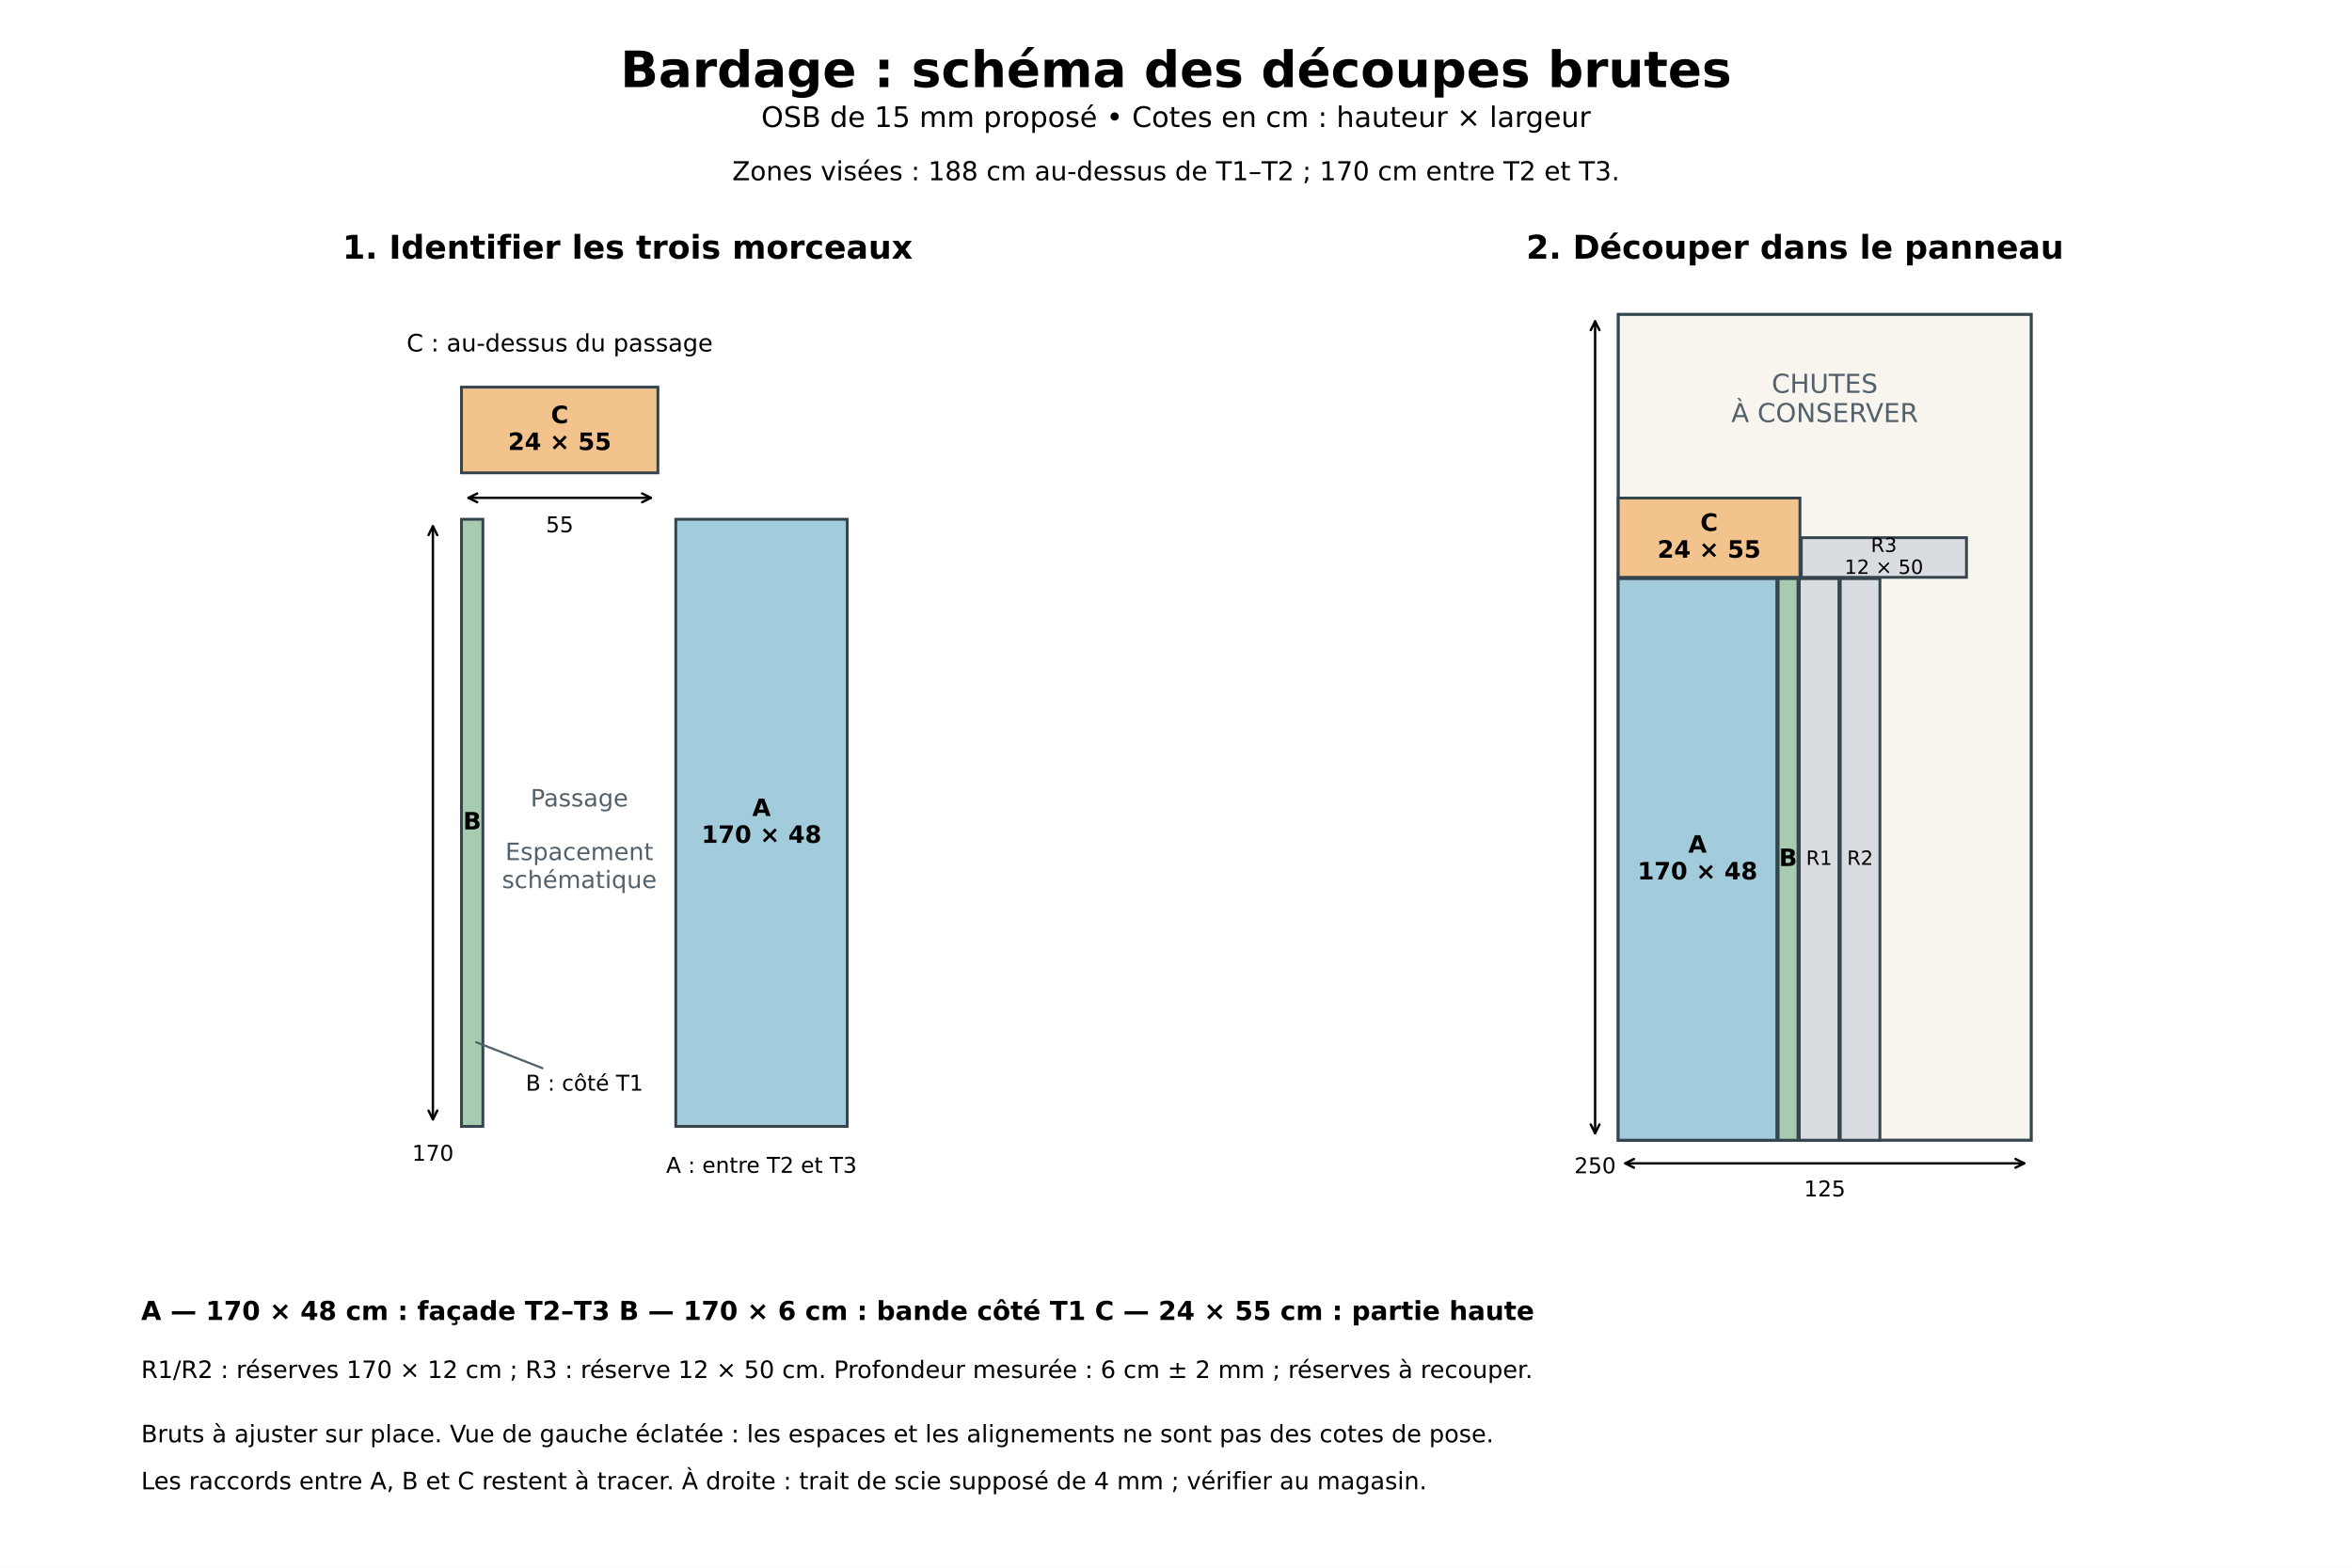
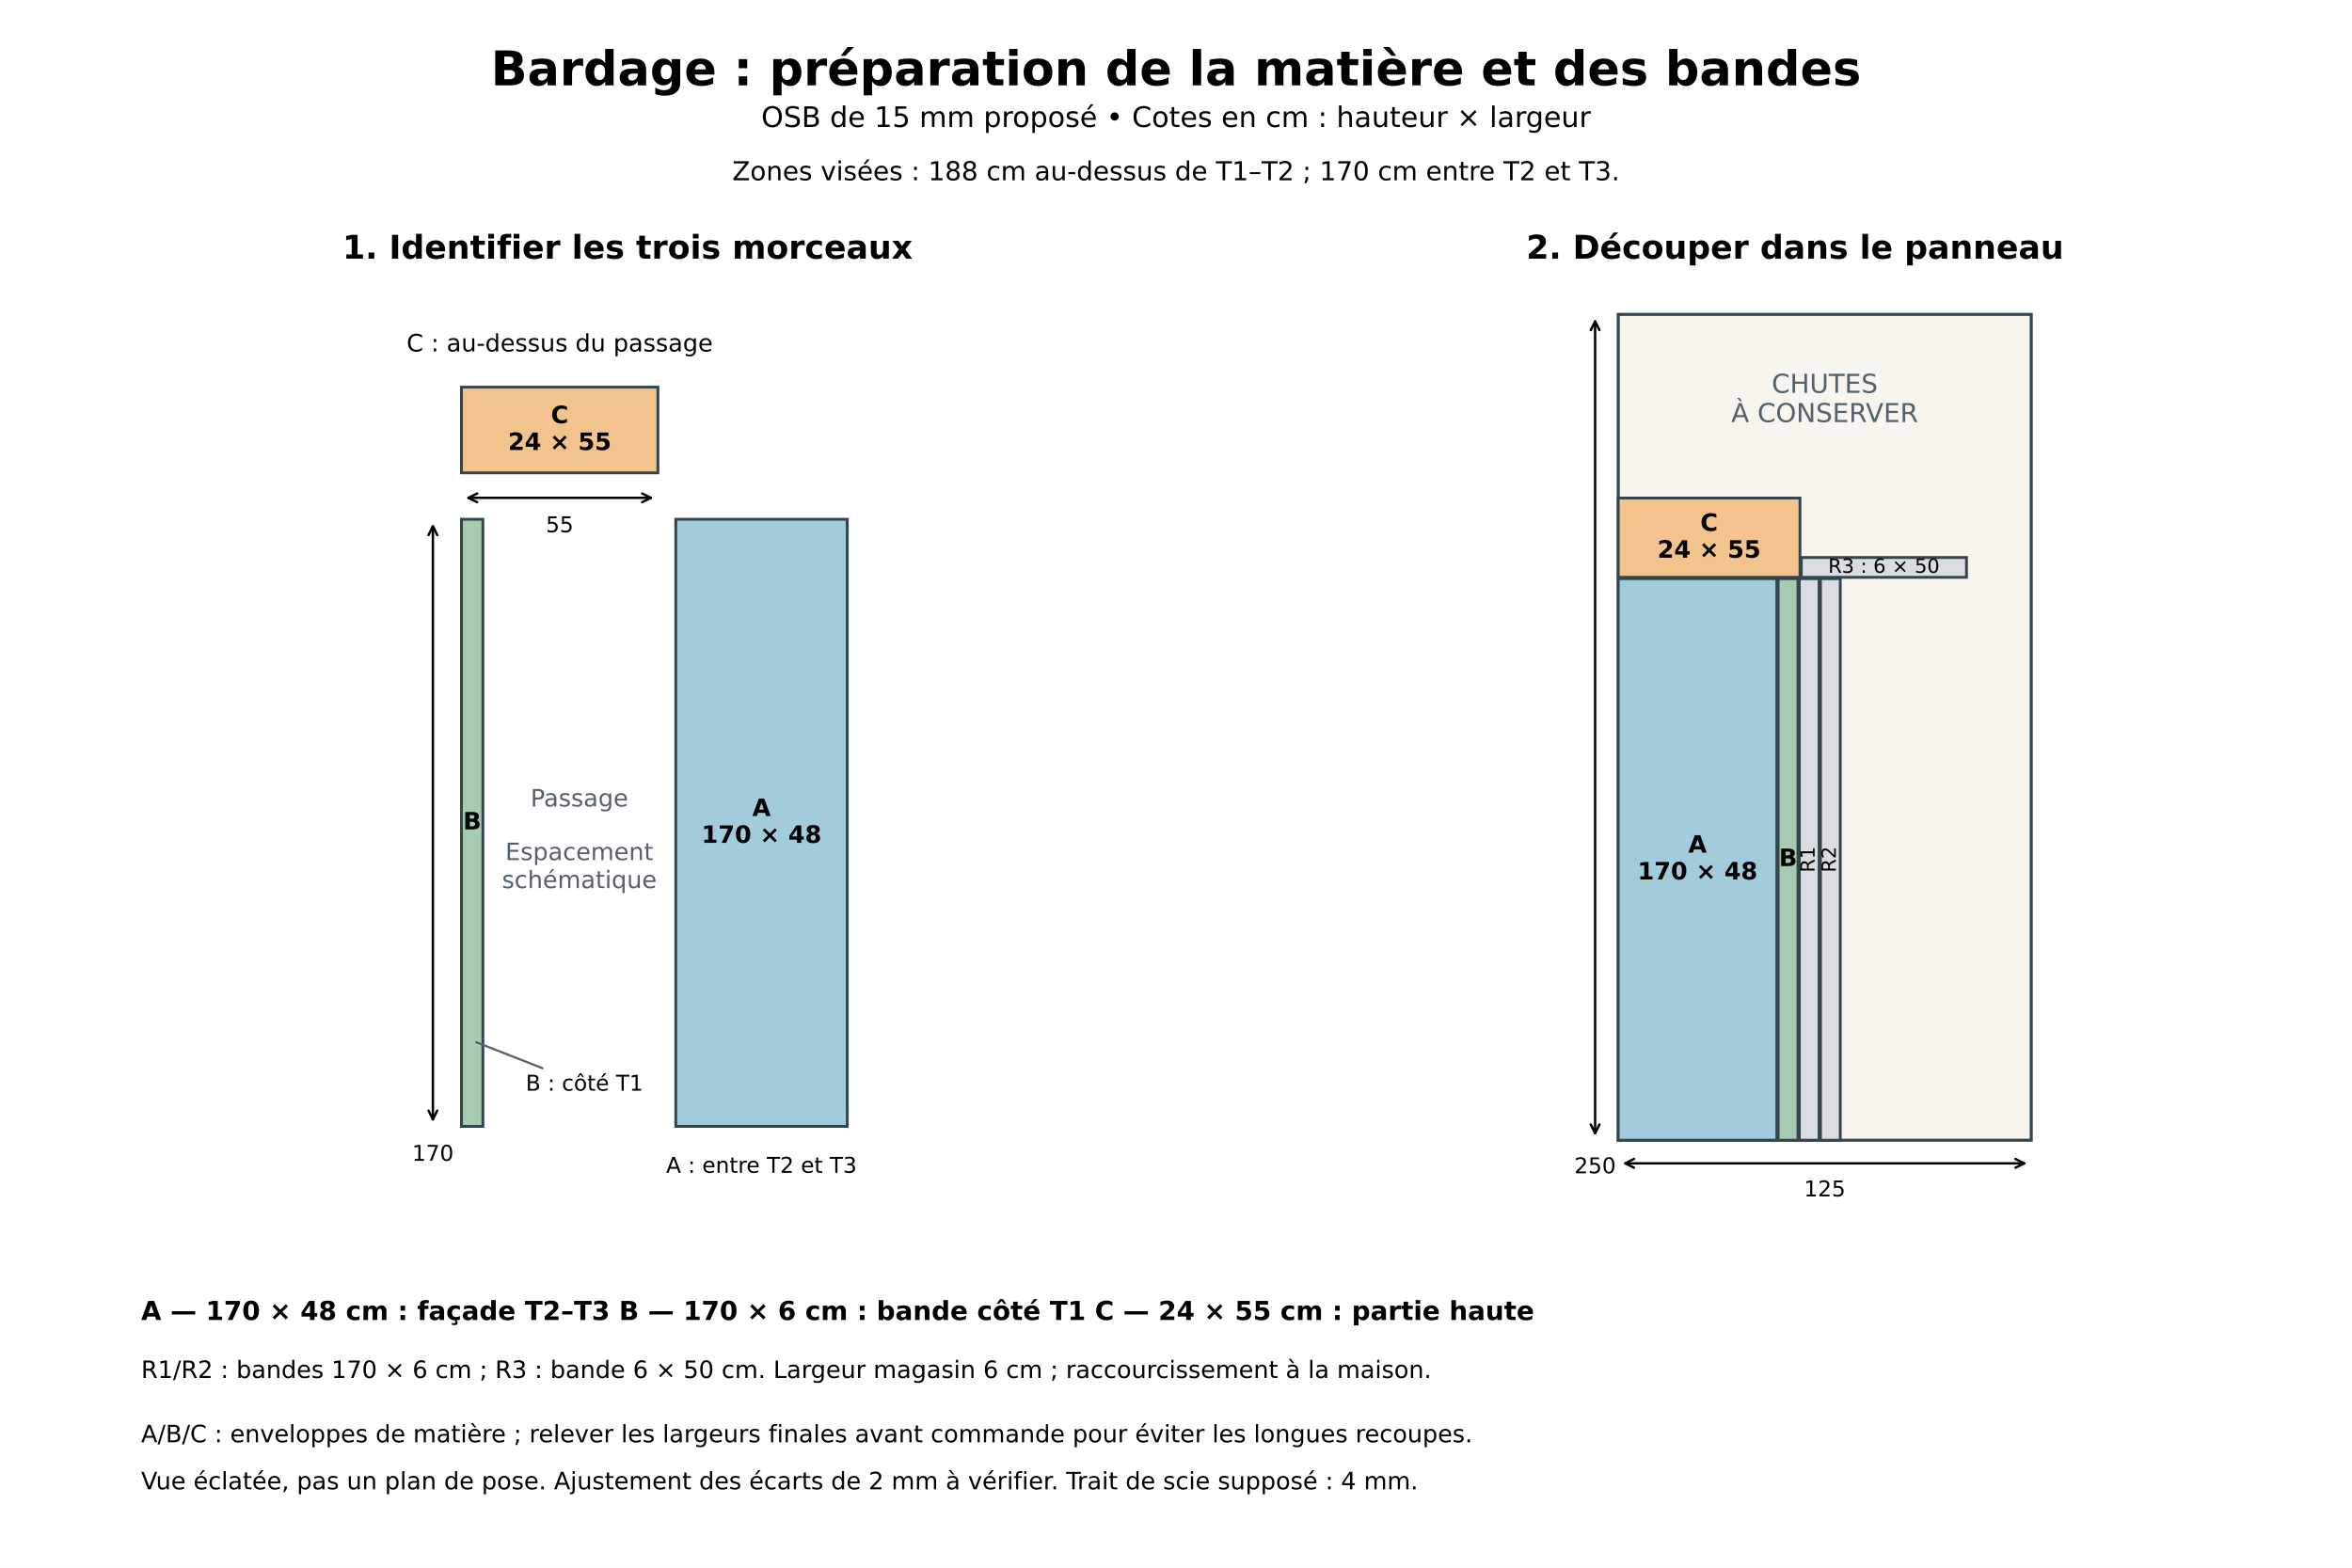
<svg xmlns="http://www.w3.org/2000/svg" width="1080pt" height="720pt" viewBox="0 0 1080 720" version="1.1">
  <defs>
    <style type="text/css">*{stroke-linejoin: round; stroke-linecap: butt}</style>
  </defs>
  <g id="figure_1">
    <g id="patch_1">
      <path d="M 0 720 L 1080 720 L 1080 0 L 0 0 z " style="fill: #ffffff" />
    </g>
    <g id="axes_1">
      <g id="patch_2">
-         <path d="M 211.896 517.316 L 221.737 517.316 L 221.737 238.49 L 211.896 238.49 z " clip-path="url(#pb7bece4388)" style="fill: #a7cbb0; stroke: #34454d; stroke-width: 1.3; stroke-linejoin: miter" />
+         <path d="M 211.896 517.316 L 221.737 517.316 L 221.737 238.49 L 211.896 238.49 z " clip-path="url(#p33d4238b20)" style="fill: #a7cbb0; stroke: #34454d; stroke-width: 1.3; stroke-linejoin: miter" />
      </g>
      <g id="patch_3">
-         <path d="M 310.306 517.316 L 389.033 517.316 L 389.033 238.49 L 310.306 238.49 z " clip-path="url(#pb7bece4388)" style="fill: #a2cbdc; stroke: #34454d; stroke-width: 1.3; stroke-linejoin: miter" />
+         <path d="M 310.306 517.316 L 389.033 517.316 L 389.033 238.49 L 310.306 238.49 z " clip-path="url(#p33d4238b20)" style="fill: #a2cbdc; stroke: #34454d; stroke-width: 1.3; stroke-linejoin: miter" />
      </g>
      <g id="patch_4">
-         <path d="M 211.896 217.168 L 302.105 217.168 L 302.105 177.804 L 211.896 177.804 z " clip-path="url(#pb7bece4388)" style="fill: #f2c38c; stroke: #34454d; stroke-width: 1.3; stroke-linejoin: miter" />
+         <path d="M 211.896 217.168 L 302.105 217.168 L 302.105 177.804 L 211.896 177.804 z " clip-path="url(#p33d4238b20)" style="fill: #f2c38c; stroke: #34454d; stroke-width: 1.3; stroke-linejoin: miter" />
      </g>
      <g id="text_1">
        <text style="font: 700 11px 'DejaVu Sans'; text-anchor: middle" x="216.817" y="380.938" transform="rotate(-0 216.8169 380.938)">B</text>
      </g>
      <g id="text_2">
        <text style="font: 700 11px 'DejaVu Sans'" transform="translate(345.4129 374.7792)">A</text>
        <text style="font: 700 11px 'DejaVu Sans'" transform="translate(322.0972 387.0968)">170 × 48</text>
      </g>
      <g id="text_3">
        <text style="font: 700 11px 'DejaVu Sans'" transform="translate(252.9642 194.3622)">C</text>
        <text style="font: 700 11px 'DejaVu Sans'" transform="translate(233.2553 206.6798)">24 × 55</text>
      </g>
      <g id="text_4">
        <text style="font: 11px 'DejaVu Sans'; text-anchor: middle" x="257.001" y="161.402" transform="rotate(-0 257.0007 161.4023)">C : au-dessus du passage</text>
      </g>
      <g id="text_5">
        <text style="fill: #52616b; font: 11px 'DejaVu Sans'" transform="translate(243.6056 370.3984)">Passage</text>
        <text style="fill: #52616b; font: 11px 'DejaVu Sans'" transform="translate(266.0216 382.716)" />
        <text style="fill: #52616b; font: 11px 'DejaVu Sans'" transform="translate(232.0273 395.0336)">Espacement</text>
        <text style="fill: #52616b; font: 11px 'DejaVu Sans'" transform="translate(230.489 407.8792)">schématique</text>
      </g>
      <g id="text_6">
        <text style="font: 10px 'DejaVu Sans'; text-anchor: middle" x="349.669" y="538.638" transform="rotate(-0 349.6694 538.6378)">A : entre T2 et T3</text>
      </g>
      <g id="patch_5">
        <path d="M 249.063 490.586 Q 233.871 484.634 218.679 478.682 " style="fill: none; stroke: #52616b; stroke-linecap: round" />
      </g>
      <g id="text_7">
        <text style="font: 10px 'DejaVu Sans'; text-anchor: start" x="241.419" y="500.914" transform="rotate(-0 241.4192 500.9143)">B : côté T1</text>
      </g>
      <g id="patch_6">
        <path d="M 198.775 241.723 Q 198.775 377.906 198.775 514.088 " style="fill: none; stroke: #000000; stroke-width: 1.1; stroke-linecap: round" />
        <path d="M 196.775 245.723 L 198.775 241.723 L 200.775 245.723 " style="fill: none; stroke: #000000; stroke-width: 1.1; stroke-linecap: round" />
        <path d="M 200.775 510.088 L 198.775 514.088 L 196.775 510.088 " style="fill: none; stroke: #000000; stroke-width: 1.1; stroke-linecap: round" />
      </g>
      <g id="text_8">
        <text style="font: 10px 'DejaVu Sans'; text-anchor: middle" x="198.775" y="533.115" transform="rotate(-0 198.7752 533.115)">170</text>
      </g>
      <g id="patch_7">
        <path d="M 298.874 228.649 Q 257 228.649 215.126 228.649 " style="fill: none; stroke: #000000; stroke-width: 1.1; stroke-linecap: round" />
        <path d="M 294.874 226.649 L 298.874 228.649 L 294.874 230.649 " style="fill: none; stroke: #000000; stroke-width: 1.1; stroke-linecap: round" />
        <path d="M 219.126 230.649 L 215.126 228.649 L 219.126 226.649 " style="fill: none; stroke: #000000; stroke-width: 1.1; stroke-linecap: round" />
      </g>
      <g id="text_9">
        <text style="font: 10px 'DejaVu Sans'; text-anchor: middle" x="257.001" y="244.448" transform="rotate(-0 257.0007 244.4479)">55</text>
      </g>
      <g id="text_10">
        <text style="font: 700 15px 'DejaVu Sans'; text-anchor: middle" x="288.164" y="118.8" transform="rotate(-0 288.1636 118.8)">1. Identifier les trois morceaux</text>
      </g>
    </g>
    <g id="axes_2">
      <g id="patch_8">
-         <path d="M 743.069 523.671 L 932.712 523.671 L 932.712 144.386 L 743.069 144.386 z " clip-path="url(#pa8b7a2934b)" style="fill: #f8f5ef; stroke: #34454d; stroke-width: 1.4; stroke-linejoin: miter" />
+         <path d="M 743.069 523.671 L 932.712 523.671 L 932.712 144.386 L 743.069 144.386 z " clip-path="url(#p5512b19053)" style="fill: #f8f5ef; stroke: #34454d; stroke-width: 1.4; stroke-linejoin: miter" />
      </g>
      <g id="patch_9">
-         <path d="M 743.069 523.671 L 815.892 523.671 L 815.892 265.757 L 743.069 265.757 z " clip-path="url(#pa8b7a2934b)" style="fill: #a2cbdc; stroke: #34454d; stroke-width: 1.3; stroke-linejoin: miter" />
+         <path d="M 743.069 523.671 L 815.892 523.671 L 815.892 265.757 L 743.069 265.757 z " clip-path="url(#p5512b19053)" style="fill: #a2cbdc; stroke: #34454d; stroke-width: 1.3; stroke-linejoin: miter" />
      </g>
      <g id="patch_10">
-         <path d="M 816.499 523.671 L 825.602 523.671 L 825.602 265.757 L 816.499 265.757 z " clip-path="url(#pa8b7a2934b)" style="fill: #a7cbb0; stroke: #34454d; stroke-width: 1.3; stroke-linejoin: miter" />
+         <path d="M 816.499 523.671 L 825.602 523.671 L 825.602 265.757 L 816.499 265.757 z " clip-path="url(#p5512b19053)" style="fill: #a7cbb0; stroke: #34454d; stroke-width: 1.3; stroke-linejoin: miter" />
      </g>
      <g id="patch_11">
-         <path d="M 826.209 523.671 L 844.414 523.671 L 844.414 265.757 L 826.209 265.757 z " clip-path="url(#pa8b7a2934b)" style="fill: #d9dce1; stroke: #34454d; stroke-width: 1.3; stroke-linejoin: miter" />
+         <path d="M 826.209 523.671 L 835.312 523.671 L 835.312 265.757 L 826.209 265.757 z " clip-path="url(#p5512b19053)" style="fill: #d9dce1; stroke: #34454d; stroke-width: 1.3; stroke-linejoin: miter" />
      </g>
      <g id="patch_12">
-         <path d="M 845.021 523.671 L 863.227 523.671 L 863.227 265.757 L 845.021 265.757 z " clip-path="url(#pa8b7a2934b)" style="fill: #d9dce1; stroke: #34454d; stroke-width: 1.3; stroke-linejoin: miter" />
+         <path d="M 835.918 523.671 L 845.021 523.671 L 845.021 265.757 L 835.918 265.757 z " clip-path="url(#p5512b19053)" style="fill: #d9dce1; stroke: #34454d; stroke-width: 1.3; stroke-linejoin: miter" />
      </g>
      <g id="patch_13">
-         <path d="M 743.069 265.15 L 826.512 265.15 L 826.512 228.739 L 743.069 228.739 z " clip-path="url(#pa8b7a2934b)" style="fill: #f2c38c; stroke: #34454d; stroke-width: 1.3; stroke-linejoin: miter" />
+         <path d="M 743.069 265.15 L 826.512 265.15 L 826.512 228.739 L 743.069 228.739 z " clip-path="url(#p5512b19053)" style="fill: #f2c38c; stroke: #34454d; stroke-width: 1.3; stroke-linejoin: miter" />
      </g>
      <g id="patch_14">
-         <path d="M 827.119 265.15 L 902.976 265.15 L 902.976 246.945 L 827.119 246.945 z " clip-path="url(#pa8b7a2934b)" style="fill: #d9dce1; stroke: #34454d; stroke-width: 1.3; stroke-linejoin: miter" />
+         <path d="M 827.119 265.15 L 902.976 265.15 L 902.976 256.047 L 827.119 256.047 z " clip-path="url(#p5512b19053)" style="fill: #d9dce1; stroke: #34454d; stroke-width: 1.3; stroke-linejoin: miter" />
      </g>
      <g id="text_11">
        <text style="font: 700 11px 'DejaVu Sans'" transform="translate(775.2242 391.5908)">A</text>
        <text style="font: 700 11px 'DejaVu Sans'" transform="translate(751.9085 403.9084)">170 × 48</text>
      </g>
      <g id="text_12">
        <text style="font: 700 11px 'DejaVu Sans'; text-anchor: middle" x="821.05" y="397.75" transform="rotate(-0 821.0504 397.7496)">B</text>
      </g>
      <g id="text_13">
-         <text style="font: 9px 'DejaVu Sans'; text-anchor: middle" x="835.312" y="397.198" transform="rotate(-0 835.3115 397.1977)">R1</text>
+         <text style="font: 9px 'DejaVu Sans'" transform="translate(833.2435 400.7042) rotate(-90)">R1</text>
      </g>
      <g id="text_14">
-         <text style="font: 9px 'DejaVu Sans'; text-anchor: middle" x="854.124" y="397.198" transform="rotate(-0 854.1241 397.1977)">R2</text>
+         <text style="font: 9px 'DejaVu Sans'" transform="translate(842.9532 400.7042) rotate(-90)">R2</text>
      </g>
      <g id="text_15">
        <text style="font: 700 11px 'DejaVu Sans'" transform="translate(780.7542 243.8211)">C</text>
        <text style="font: 700 11px 'DejaVu Sans'" transform="translate(761.0453 256.1387)">24 × 55</text>
      </g>
      <g id="text_16">
-         <text style="font: 9px 'DejaVu Sans'" transform="translate(859.0576 253.4918)">R3</text>
-         <text style="font: 9px 'DejaVu Sans'" transform="translate(846.9638 263.5699)">12 × 50</text>
+         <text style="font: 9px 'DejaVu Sans'; text-anchor: middle" x="865.048" y="263.082" transform="rotate(-0 865.0475 263.0823)">R3 : 6 × 50</text>
      </g>
      <g id="text_17">
        <text style="fill: #52616b; font: 12px 'DejaVu Sans'" transform="translate(813.5325 180.424)">CHUTES</text>
        <text style="fill: #52616b; font: 12px 'DejaVu Sans'" transform="translate(794.9738 193.8614)">À CONSERVER</text>
      </g>
      <g id="patch_15">
        <path d="M 929.483 534.291 Q 837.892 534.291 746.3 534.291 " style="fill: none; stroke: #000000; stroke-width: 1.1; stroke-linecap: round" />
        <path d="M 925.483 532.291 L 929.483 534.291 L 925.483 536.291 " style="fill: none; stroke: #000000; stroke-width: 1.1; stroke-linecap: round" />
        <path d="M 750.3 536.291 L 746.3 534.291 L 750.3 532.291 " style="fill: none; stroke: #000000; stroke-width: 1.1; stroke-linecap: round" />
      </g>
      <g id="text_18">
        <text style="font: 10px 'DejaVu Sans'; text-anchor: middle" x="837.891" y="549.476" transform="rotate(-0 837.8906 549.4756)">125</text>
      </g>
      <g id="patch_16">
        <path d="M 732.449 147.615 Q 732.449 334.028 732.449 520.441 " style="fill: none; stroke: #000000; stroke-width: 1.1; stroke-linecap: round" />
        <path d="M 730.449 151.615 L 732.449 147.615 L 734.449 151.615 " style="fill: none; stroke: #000000; stroke-width: 1.1; stroke-linecap: round" />
        <path d="M 734.449 516.441 L 732.449 520.441 L 730.449 516.441 " style="fill: none; stroke: #000000; stroke-width: 1.1; stroke-linecap: round" />
      </g>
      <g id="text_19">
        <text style="font: 10px 'DejaVu Sans'; text-anchor: middle" x="732.449" y="538.856" transform="rotate(-0 732.4492 538.8556)">250</text>
      </g>
      <g id="text_20">
        <text style="font: 700 15px 'DejaVu Sans'; text-anchor: middle" x="824.236" y="118.8" transform="rotate(-0 824.2364 118.8)">2. Découper dans le panneau</text>
      </g>
    </g>
    <g id="text_21">
-       <text style="font: 700 23px 'DejaVu Sans'; text-anchor: middle" x="540" y="39.996" transform="rotate(-0 540 39.99641)">Bardage : schéma des découpes brutes</text>
+       <text style="font: 700 22px 'DejaVu Sans'; text-anchor: middle" x="540" y="39.197" transform="rotate(-0 540 39.19656)">Bardage : préparation de la matière et des bandes</text>
    </g>
    <g id="text_22">
      <text style="font: 13px 'DejaVu Sans'; text-anchor: middle" x="540" y="58.32" transform="rotate(-0 540 58.32)">OSB de 15 mm proposé • Cotes en cm : hauteur × largeur</text>
    </g>
    <g id="text_23">
      <text style="font: 12px 'DejaVu Sans'; text-anchor: middle" x="540" y="82.8" transform="rotate(-0 540 82.8)">Zones visées : 188 cm au-dessus de T1–T2 ; 170 cm entre T2 et T3.</text>
    </g>
    <g id="text_24">
      <text style="font: 700 12px 'DejaVu Sans'; text-anchor: start" x="64.8" y="606.24" transform="rotate(-0 64.8 606.24)">A — 170 × 48 cm : façade T2–T3     B — 170 × 6 cm : bande côté T1     C — 24 × 55 cm : partie haute</text>
    </g>
    <g id="text_25">
-       <text style="font: 11px 'DejaVu Sans'; text-anchor: start" x="64.8" y="632.88" transform="rotate(-0 64.8 632.88)">R1/R2 : réserves 170 × 12 cm ; R3 : réserve 12 × 50 cm. Profondeur mesurée : 6 cm ± 2 mm ; réserves à recouper.</text>
+       <text style="font: 11px 'DejaVu Sans'; text-anchor: start" x="64.8" y="632.88" transform="rotate(-0 64.8 632.88)">R1/R2 : bandes 170 × 6 cm ; R3 : bande 6 × 50 cm. Largeur magasin 6 cm ; raccourcissement à la maison.</text>
    </g>
    <g id="text_26">
-       <text style="font: 11px 'DejaVu Sans'; text-anchor: start" x="64.8" y="662.4" transform="rotate(-0 64.8 662.4)">Bruts à ajuster sur place. Vue de gauche éclatée : les espaces et les alignements ne sont pas des cotes de pose.</text>
+       <text style="font: 11px 'DejaVu Sans'; text-anchor: start" x="64.8" y="662.4" transform="rotate(-0 64.8 662.4)">A/B/C : enveloppes de matière ; relever les largeurs finales avant commande pour éviter les longues recoupes.</text>
    </g>
    <g id="text_27">
-       <text style="font: 11px 'DejaVu Sans'; text-anchor: start" x="64.8" y="684" transform="rotate(-0 64.8 684)">Les raccords entre A, B et C restent à tracer. À droite : trait de scie supposé de 4 mm ; vérifier au magasin.</text>
+       <text style="font: 11px 'DejaVu Sans'; text-anchor: start" x="64.8" y="684" transform="rotate(-0 64.8 684)">Vue éclatée, pas un plan de pose. Ajustement des écarts de 2 mm à vérifier. Trait de scie supposé : 4 mm.</text>
    </g>
  </g>
  <defs>
-     <clipPath id="pb7bece4388">
+     <clipPath id="p33d4238b20">
      <rect x="175.813" y="136.8" width="224.701" height="424.8" />
    </clipPath>
-     <clipPath id="pa8b7a2934b">
+     <clipPath id="p5512b19053">
      <rect x="708.175" y="136.8" width="232.123" height="424.8" />
    </clipPath>
  </defs>
</svg>
